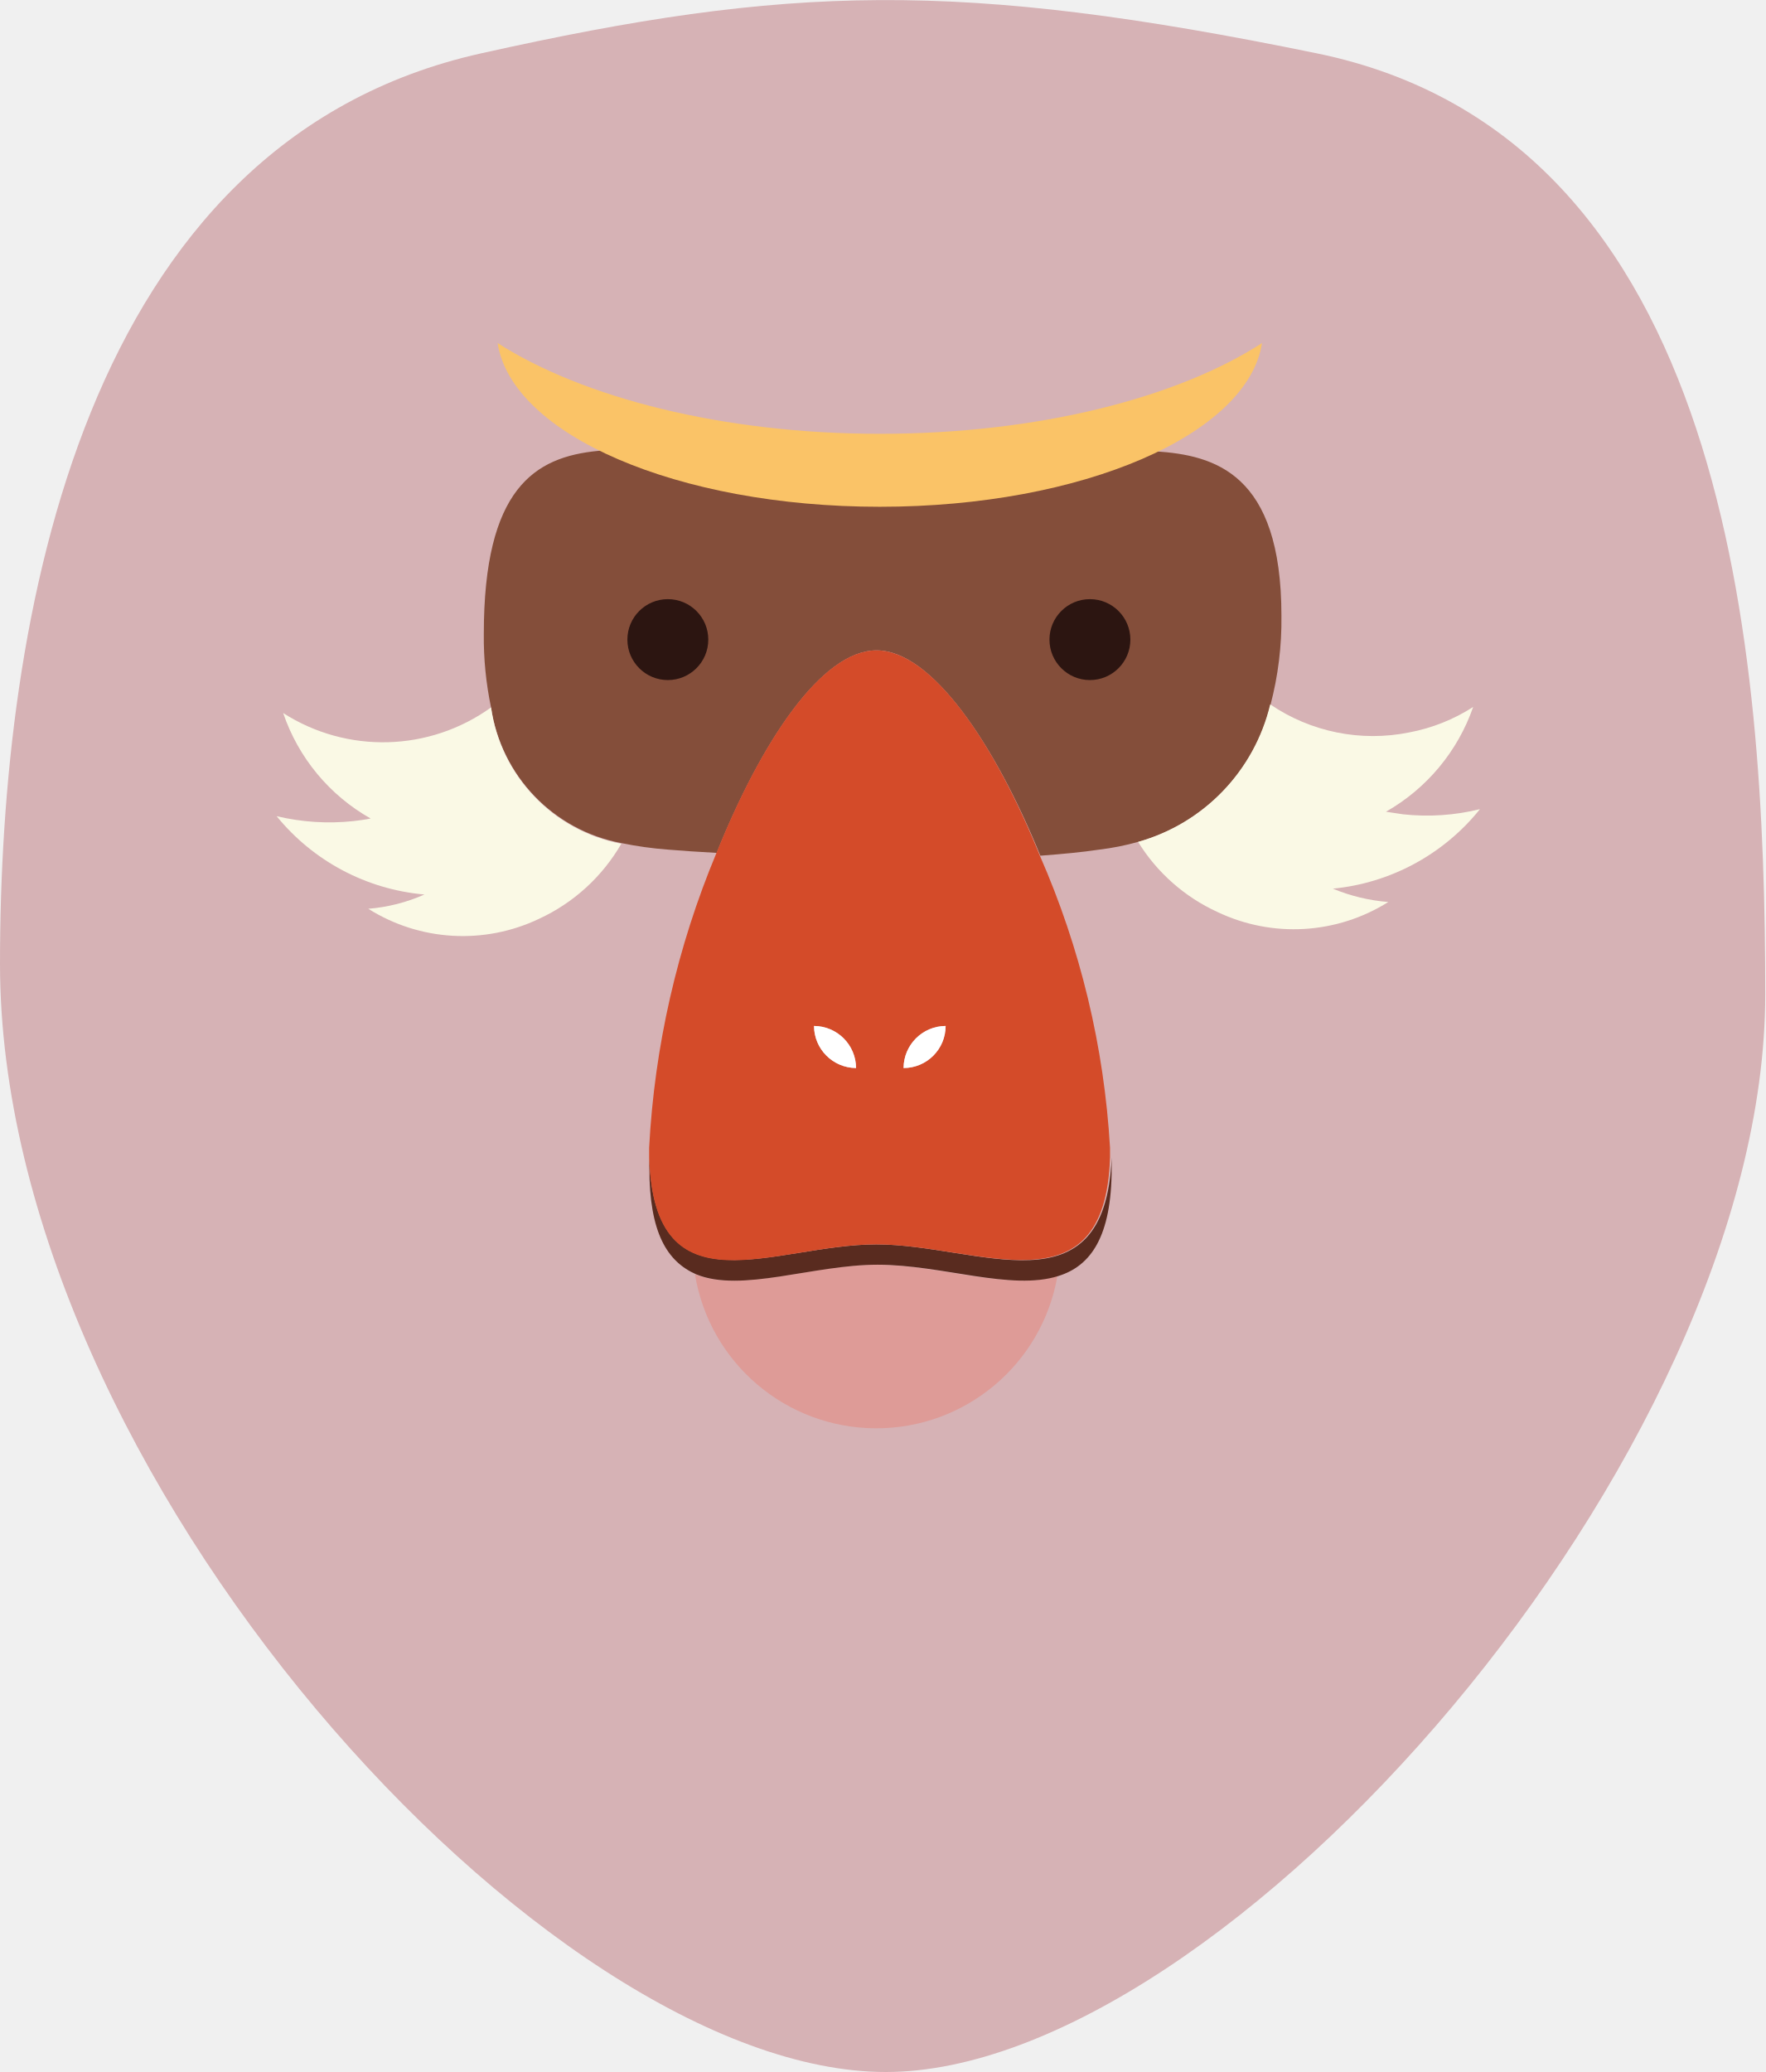
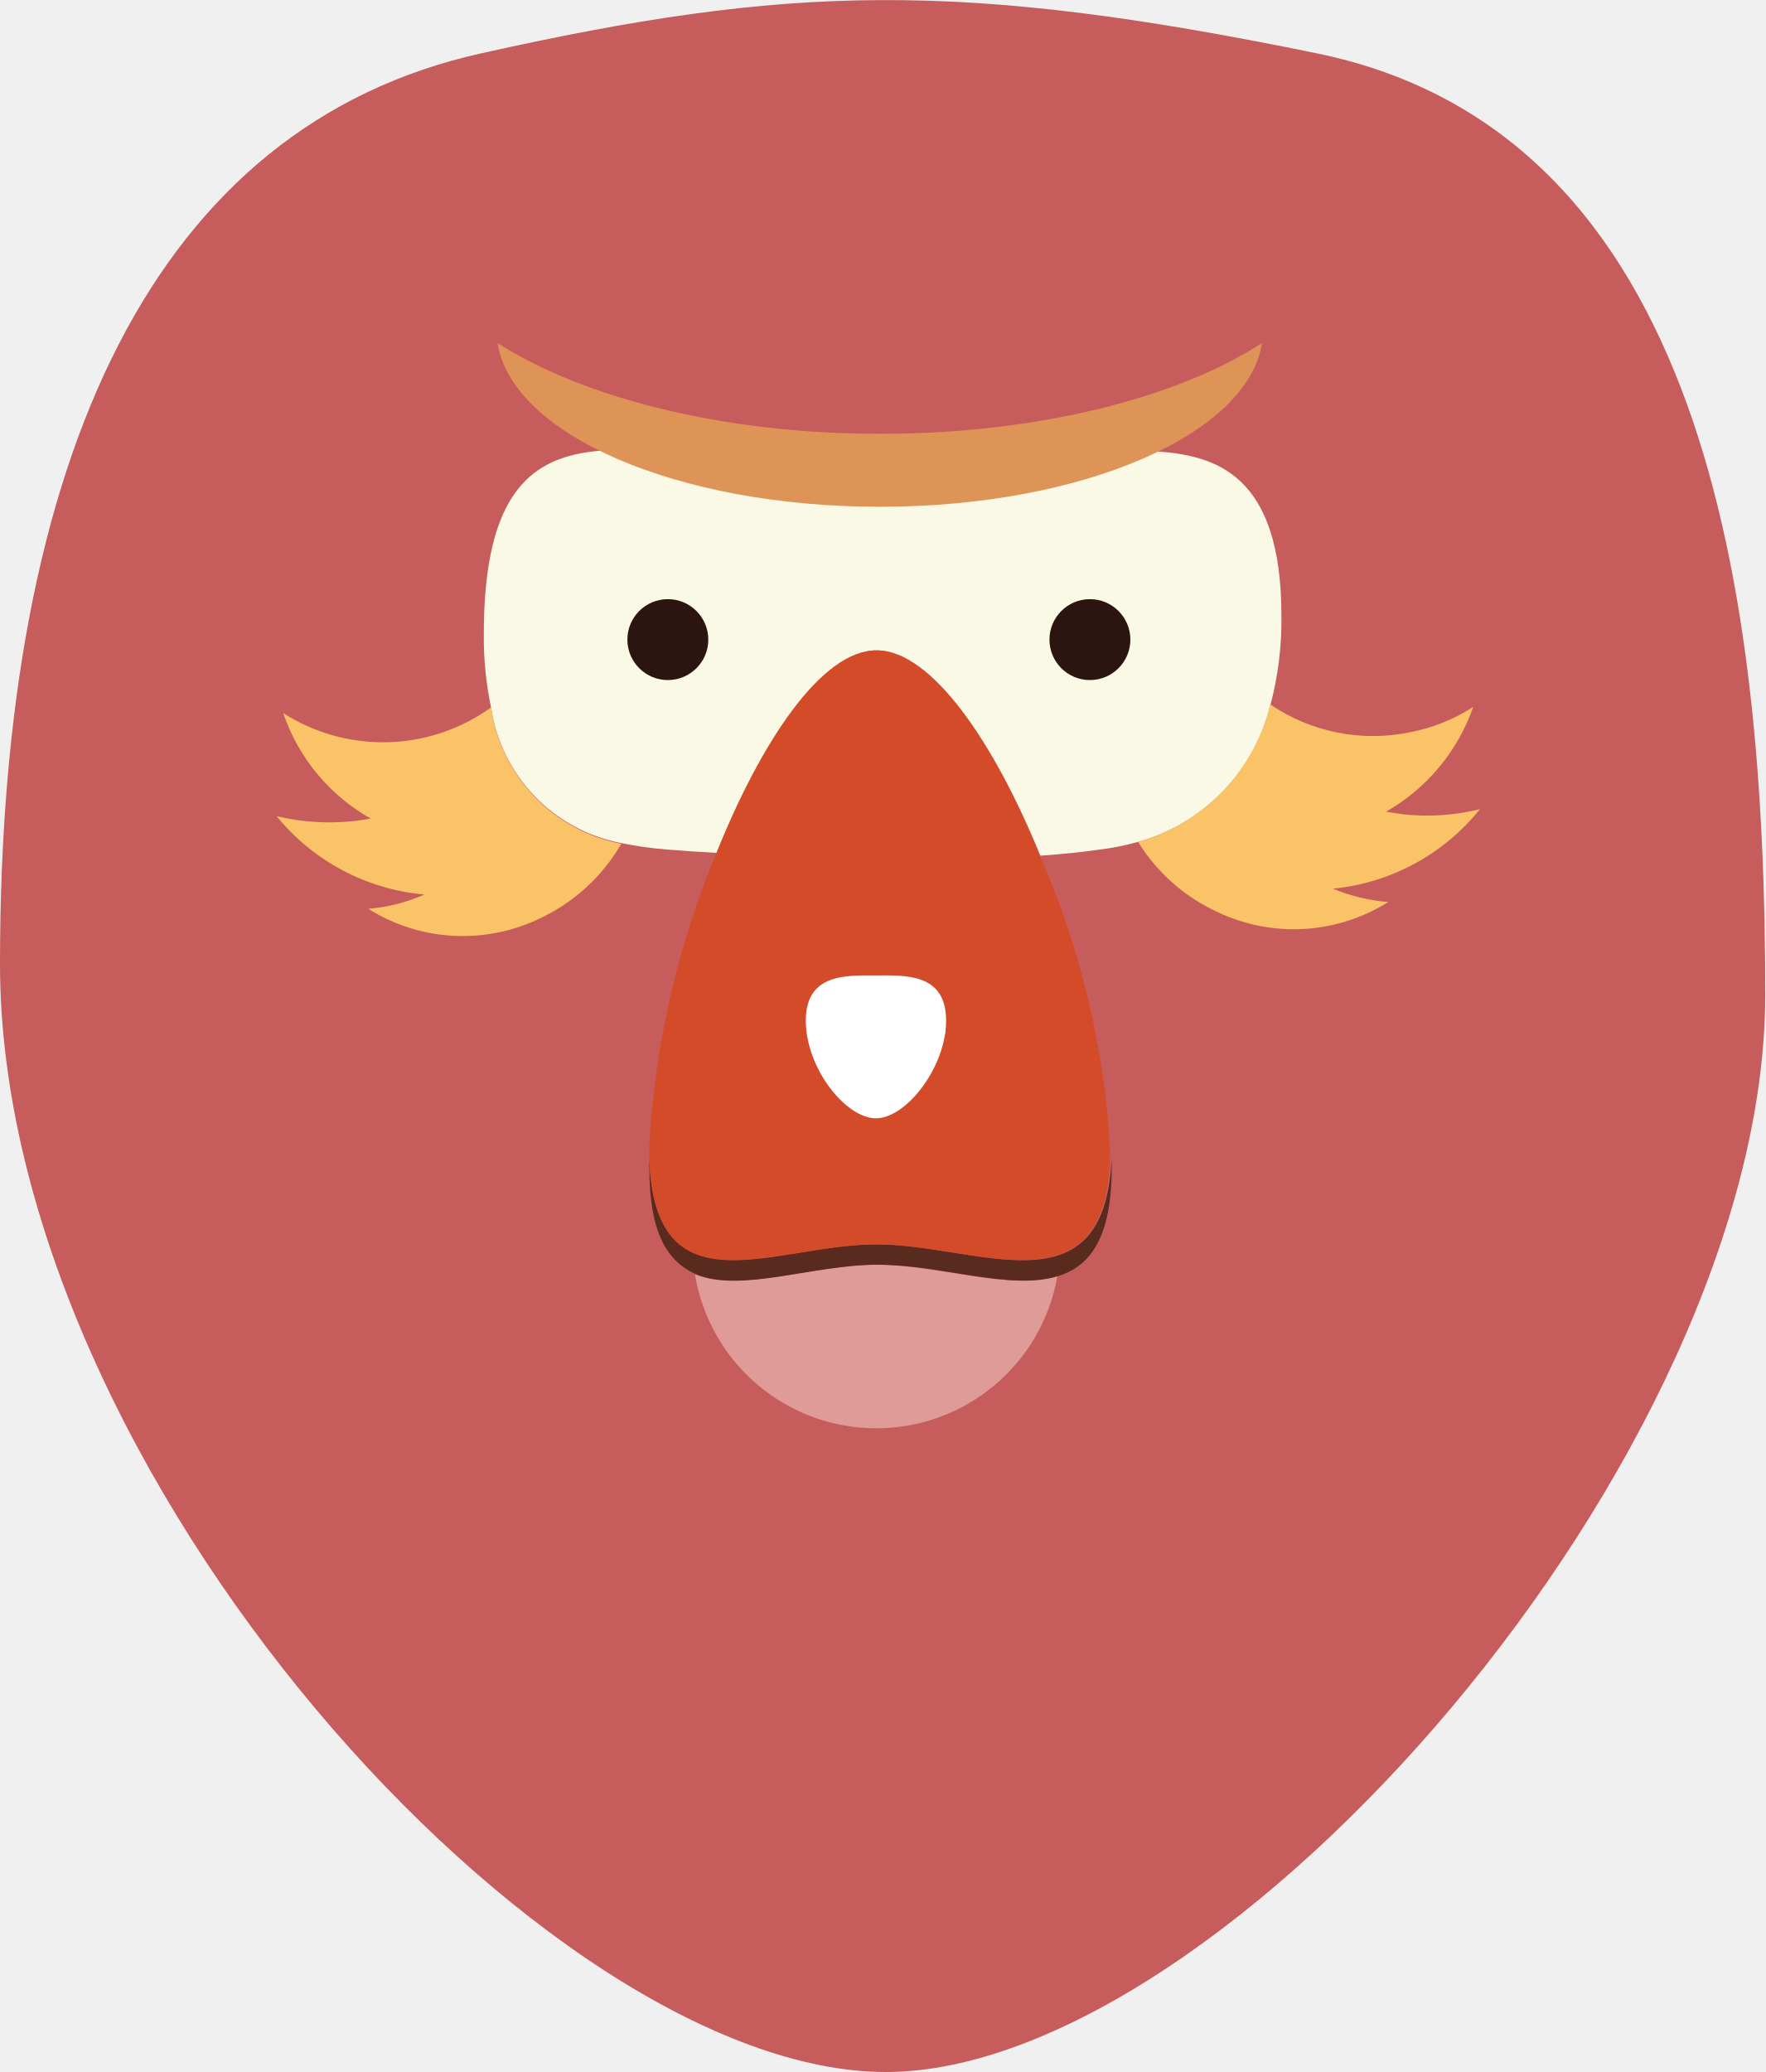
<svg xmlns="http://www.w3.org/2000/svg" viewBox="0 0 75.49 88.6">
  <defs>
-     <style>.cls-1{fill:#d6b2b5;}.cls-2{fill:#808184;}.cls-3{fill:#844e3a;}.cls-4{fill:#2c1511;}.cls-5{fill:#fac367;}.cls-6{fill:#faf9e5;}.cls-7{fill:none;}.cls-8{fill:#de9b97;}.cls-9{fill:#592b1f;}.cls-10{fill:#d44b29;}.cls-11{fill:#fff;}</style>
+     <style>.cls-1{fill:#c65c5c;}.cls-2{fill:#808184;}.cls-3{fill:#faf9e5;}.cls-4{fill:#2c1511;}.cls-5{fill:#de9456;}.cls-6{fill:#fac367;}.cls-7{fill:none;}.cls-8{fill:#de9b97;}.cls-9{fill:#592b1f;}.cls-10{fill:#d44b29;}.cls-11{fill:#fff;}</style>
  </defs>
  <g id="Layer_2" data-name="Layer 2">
    <g id="Layer_1-2" data-name="Layer 1">
-       <path class="cls-1" d="M75.49,42.52C75.49,28,74,5.91,56.31,2.28,41-.86,33.72-.65,20.58,2.28,3.5,6.08,0,26.42,0,41.21,0,63,23.4,88.6,37.88,88.6S75.49,62.27,75.49,42.52Z" />
+       <path class="cls-1" d="M75.49,42.52c0-17.11-2.55-36.83-19.18-40.24C41-.86,33.72-.65,20.58,2.28,6.68,5.37,0,19.39,0,41.21S23.4,88.6,37.88,88.6,75.49,62.27,75.49,42.52Z" />
      <path class="cls-2" d="M42.85,30.19s7,.69,7.95-1,.76-4.77-4-4.77S42.85,30.19,42.85,30.19Z" />
      <path class="cls-2" d="M32.74,30.19s-7,.69-8-1-.76-4.77,4-4.77S32.74,30.19,32.74,30.19Z" />
      <path class="cls-3" d="M49.43,19.3c-2.88-.19-6.83,1.81-12.13,1.81-4.73,0-9-2.09-11.72-1.83s-4.89,1.61-4.89,7.83A14.5,14.5,0,0,0,21,30.25a6.93,6.93,0,0,0,5.57,5.8,15.56,15.56,0,0,0,2,.28c.61.05,1.32.1,2.08.14,1.91-4.75,4.49-8.66,6.84-8.66s5.05,4,7,8.78c.94-.07,1.79-.15,2.52-.26A11,11,0,0,0,48.67,36a8.05,8.05,0,0,0,5.66-5.85,14.24,14.24,0,0,0,.47-3.82C54.8,20.22,51.93,19.47,49.43,19.3Z" />
      <circle class="cls-4" cx="46.61" cy="27.35" r="1.73" />
      <circle class="cls-4" cx="28.56" cy="27.35" r="1.73" />
      <path class="cls-5" d="M21.28,14.67c.61,3.92,7.69,7,16.35,7s15.73-3.09,16.34-7c-3.64,2.35-9.6,3.88-16.34,3.88S24.92,17,21.28,14.67Z" />
      <path class="cls-6" d="M21,30.25a7.91,7.91,0,0,1-8.89.24A8.21,8.21,0,0,0,15.85,35c-.24.05-.48.08-.73.11a9.71,9.71,0,0,1-3.29-.21,9.18,9.18,0,0,0,6.32,3.35,7.38,7.38,0,0,1-2.4.61,7.58,7.58,0,0,0,7.3.43,7.87,7.87,0,0,0,3.52-3.21A6.93,6.93,0,0,1,21,30.25Z" />
      <path class="cls-7" d="M34.81,43.87a1.81,1.81,0,0,0,1.8,1.8A1.81,1.81,0,0,0,34.81,43.87Z" />
      <path class="cls-7" d="M38.64,45.67a1.8,1.8,0,0,0,1.8-1.8A1.81,1.81,0,0,0,38.64,45.67Z" />
      <path class="cls-6" d="M63.29,34.6a9.46,9.46,0,0,1-3.29.22l-.73-.11A8.28,8.28,0,0,0,63,30.23a7.69,7.69,0,0,1-2.74,1.09,7.81,7.81,0,0,1-5.94-1.2A8.05,8.05,0,0,1,48.67,36a7.81,7.81,0,0,0,3.4,3,7.59,7.59,0,0,0,7.3-.43A7.77,7.77,0,0,1,57,38,9.21,9.21,0,0,0,63.29,34.6Z" />
      <path class="cls-8" d="M37.48,54.08c-2.75,0-5.82,1.21-7.76.41a7.86,7.86,0,0,0,15.5.07C43.19,55.21,40.14,54.08,37.48,54.08Z" />
      <path class="cls-9" d="M37.48,53.21c-4.36,0-9.5,3-9.71-3.71,0,.15,0,.31,0,.45,0,2.78.77,4,2,4.54,1.94.8,5-.41,7.76-.41s5.71,1.13,7.74.48c1.37-.43,2.27-1.67,2.27-4.61,0-.14,0-.3,0-.45C47.26,56.24,41.84,53.21,37.48,53.21Z" />
      <path class="cls-10" d="M37.48,27.81c-2.35,0-4.93,3.91-6.84,8.66a37.87,37.87,0,0,0-2.88,12.61c0,.15,0,.28,0,.42.21,6.74,5.35,3.71,9.71,3.71s9.78,3,10-3.71c0-.14,0-.27,0-.42a36.32,36.32,0,0,0-3-12.49C42.53,31.78,39.85,27.81,37.48,27.81ZM34.81,43.87a1.81,1.81,0,0,1,1.8,1.8A1.81,1.81,0,0,1,34.81,43.87Zm3.83,1.8a1.81,1.81,0,0,1,1.8-1.8A1.8,1.8,0,0,1,38.64,45.67Z" />
      <path class="cls-11" d="M40.44,43.87a1.81,1.81,0,0,0-1.8,1.8A1.8,1.8,0,0,0,40.44,43.87Z" />
      <path class="cls-11" d="M34.81,43.87a1.81,1.81,0,0,1,1.8,1.8A1.81,1.81,0,0,1,34.81,43.87Z" />
+       <path class="cls-11" d="M40.46,43.64c0,2-1.71,4.18-3,4.18s-3-2.14-3-4.18,1.78-1.93,3-1.93S40.46,41.59,40.46,43.64Z" />
    </g>
  </g>
</svg>
